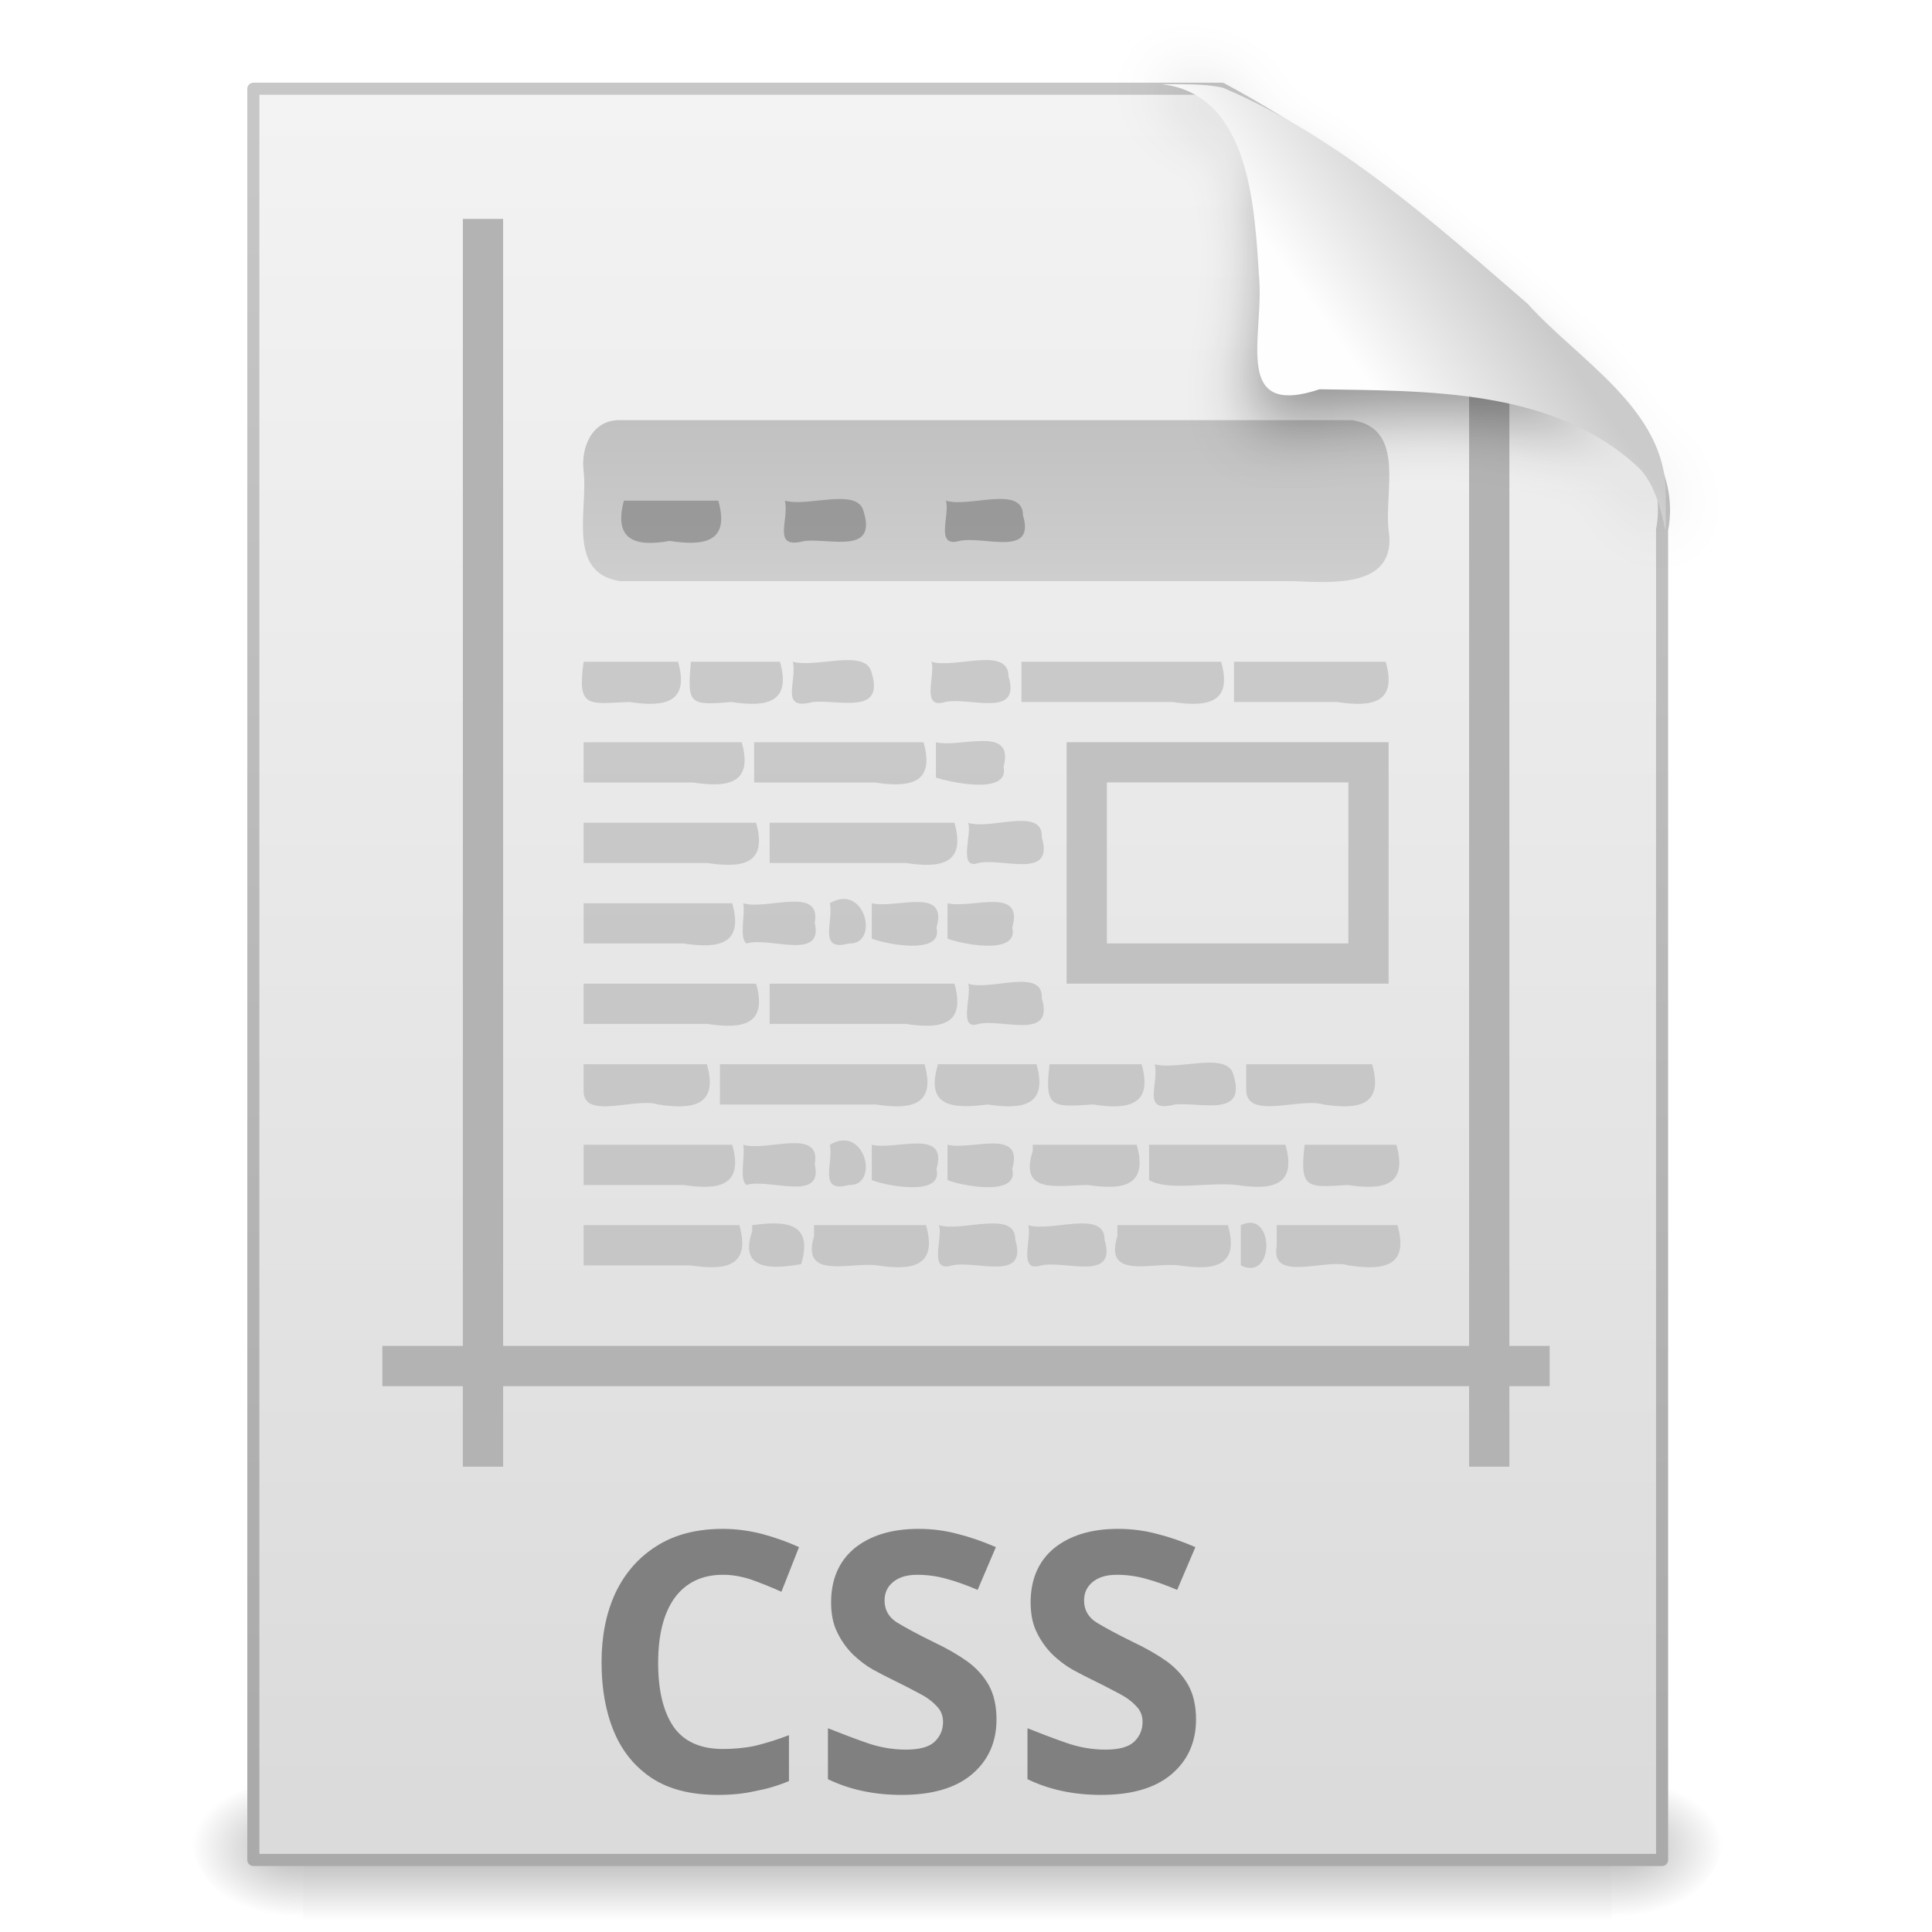
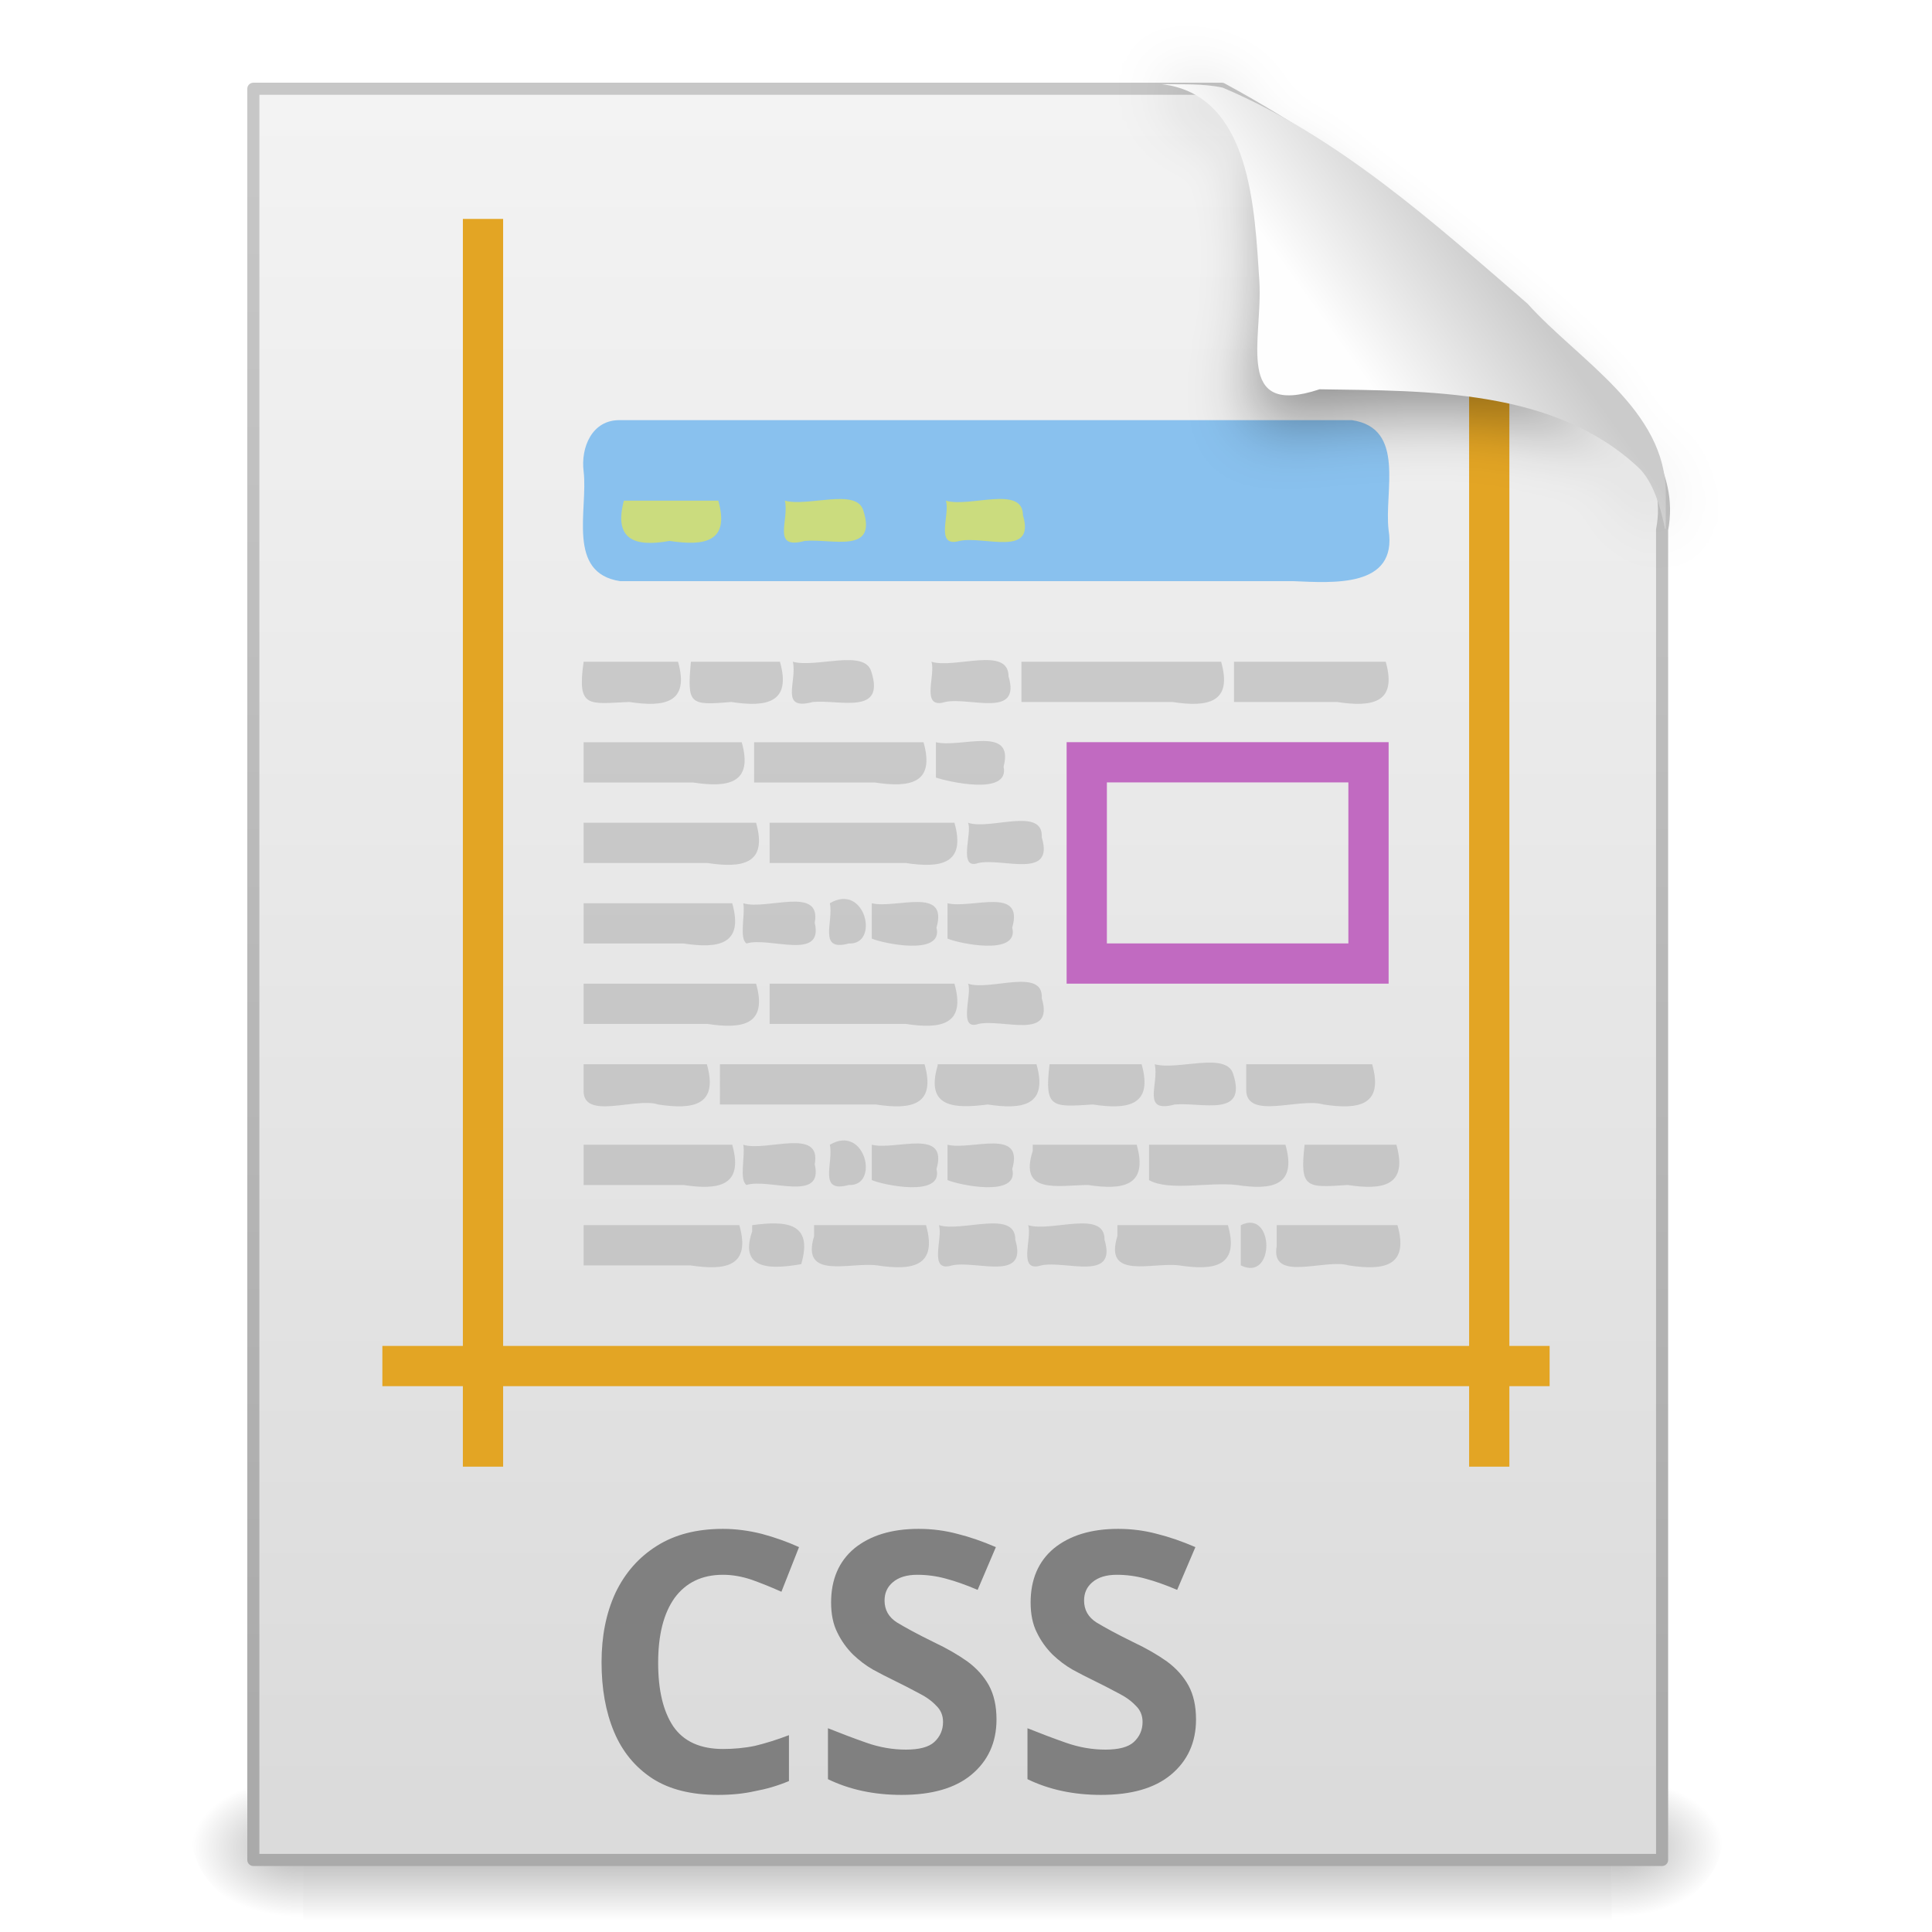
<svg xmlns="http://www.w3.org/2000/svg" xmlns:xlink="http://www.w3.org/1999/xlink" height="64" version="1.1" viewBox="0 0 48 48" width="64">
  <defs>
-     <linearGradient gradientTransform="matrix(.067325 0 0 .0147 -.33304 38.479)" gradientUnits="userSpaceOnUse" id="l" x1="302.86" x2="302.86" y1="366.65" y2="609.51">
+     <linearGradient gradientTransform="matrix(.067325 0 0 .0147 -.33304 38.479)" gradientUnits="userSpaceOnUse" id="e" x1="302.86" x2="302.86" y1="366.65" y2="609.51">
      <stop offset="0" stop-opacity="0" />
      <stop offset="0.5" />
      <stop offset="1" stop-opacity="0" />
    </linearGradient>
-     <radialGradient cx="605.71" cy="486.65" gradientTransform="matrix(-.02304 0 0 .0147 21.631 38.479)" gradientUnits="userSpaceOnUse" id="o" r="117.14" xlink:href="#a" />
+     <radialGradient cx="605.71" cy="486.65" gradientTransform="matrix(-.02304 0 0 .0147 21.631 38.479)" gradientUnits="userSpaceOnUse" id="b" r="117.14" xlink:href="#a" />
    <linearGradient id="a">
      <stop offset="0" />
      <stop offset="1" stop-opacity="0" />
    </linearGradient>
-     <radialGradient cx="605.71" cy="486.65" gradientTransform="matrix(.02304 0 0 .0147 26.369 38.479)" gradientUnits="userSpaceOnUse" id="n" r="117.14" xlink:href="#a" />
-     <linearGradient gradientTransform="matrix(.8075 0 0 .89483 59.204 -1.2726)" gradientUnits="userSpaceOnUse" id="k" x1="-51.786" x2="-51.786" y1="50.786" y2="2.906">
+     <radialGradient cx="605.71" cy="486.65" gradientTransform="matrix(.02304 0 0 .0147 26.369 38.479)" gradientUnits="userSpaceOnUse" id="c" r="117.14" xlink:href="#a" />
+     <linearGradient gradientTransform="matrix(.8075 0 0 .89483 59.204 -1.2726)" gradientUnits="userSpaceOnUse" id="f" x1="-51.786" x2="-51.786" y1="50.786" y2="2.906">
      <stop offset="0" stop-color="#aaa" />
      <stop offset="1" stop-color="#c8c8c8" />
    </linearGradient>
-     <linearGradient gradientTransform="matrix(1 0 0 .95617 -.20617 -.2069)" gradientUnits="userSpaceOnUse" id="j" x1="25.132" x2="25.132" y1="0.985" y2="47.013">
+     <linearGradient gradientTransform="matrix(1 0 0 .95617 -.20617 -.2069)" gradientUnits="userSpaceOnUse" id="g" x1="25.132" x2="25.132" y1="0.985" y2="47.013">
      <stop offset="0" stop-color="#f4f4f4" />
      <stop offset="1" stop-color="#dbdbdb" />
    </linearGradient>
-     <filter color-interpolation-filters="sRGB" height="1.329" id="d" width="1.297" x="-0.148" y="-0.164">
+     <filter color-interpolation-filters="sRGB" height="1.329" id="i" width="1.297" x="-0.148" y="-0.164">
      <feGaussianBlur stdDeviation="0.774" />
    </filter>
-     <linearGradient gradientTransform="matrix(.9977 0 0 1.0407 .1638 -1.1058)" gradientUnits="userSpaceOnUse" id="i" x1="32.892" x2="36.358" y1="8.059" y2="5.457">
+     <linearGradient gradientTransform="matrix(.9977 0 0 1.0407 .1638 -1.1058)" gradientUnits="userSpaceOnUse" id="h" x1="32.892" x2="36.358" y1="8.059" y2="5.457">
      <stop offset="0" stop-color="#fefefe" />
      <stop offset="1" stop-color="#cbcbcb" />
    </linearGradient>
-     <linearGradient gradientTransform="matrix(1.0526,0,0,1,-1.2632,-4.5)" gradientUnits="userSpaceOnUse" id="m" x1="24.95" x2="24.95" y1="13.5" y2="17.5">
-       <stop offset="0" stop-color="#c1c1c1" />
-       <stop offset="1" stop-color="#cecece" />
-     </linearGradient>
  </defs>
  <g transform="translate(-.21427 .2692)">
-     <path d="m7.746 43.869v3.57c-2.091 0.341-4.252-2.622-1.35-3.354 0.434-0.146 0.892-0.215 1.35-0.215z" fill="url(#o)" opacity="0.3" />
-     <path d="m7.746 43.869h32.508v3.57h-32.508z" fill="url(#l)" opacity="0.3" />
-     <path d="m40.254 43.869v3.57c2.091 0.341 4.252-2.622 1.35-3.354-0.434-0.146-0.892-0.215-1.35-0.215z" fill="url(#n)" opacity="0.3" />
+     <path d="m7.746 43.869v3.57c-2.091 0.341-4.252-2.622-1.35-3.354 0.434-0.146 0.892-0.215 1.35-0.215z" fill="url(#b)" opacity="0.3" />
+     <path d="m7.746 43.869h32.508v3.57h-32.508z" fill="url(#e)" opacity="0.3" />
+     <path d="m40.254 43.869v3.57c2.091 0.341 4.252-2.622 1.35-3.354-0.434-0.146-0.892-0.215-1.35-0.215z" fill="url(#c)" opacity="0.3" />
  </g>
-   <path d="m6.294 2.205h24.061c3.492 1.892 6.603 4.496 9.317 7.388 0.909 1.01 1.901 2.128 1.622 3.57v33.047h-35v-44.005z" fill="url(#j)" stroke="url(#k)" stroke-linejoin="round" stroke-width="0.3" />
+   <path d="m6.294 2.205h24.061c3.492 1.892 6.603 4.496 9.317 7.388 0.909 1.01 1.901 2.128 1.622 3.57v33.047h-35v-44.005z" fill="url(#g)" stroke="url(#f)" stroke-linejoin="round" stroke-width="0.3" />
  <text fill="#808080" font-family="sans-serif" font-size="9px" font-weight="bold" letter-spacing="0px" stroke-width="0.75" style="line-height:1.25" word-spacing="0px" x="14.431" xml:space="preserve" y="44.501">
    <tspan x="14.431" y="44.501">CSS</tspan>
  </text>
  <g transform="translate(.4919)">
-     <path d="m11.508 5.439v31" fill="none" stroke="#b3b3b3" stroke-width="1px" />
-     <path d="m36.508 7.413v29.026" fill="none" stroke="#b3b3b3" stroke-width="1px" />
-     <path d="m9.008 33.939h29" fill="none" stroke="#b3b3b3" stroke-width="1px" />
+     <path d="m11.508 5.439v31" fill="none" stroke="#e3a524" stroke-width="1px" />
+     <path d="m36.508 7.413v29.026" fill="none" stroke="#e3a524" stroke-width="1px" />
+     <path d="m9.008 33.939h29" fill="none" stroke="#e3a524" stroke-width="1px" />
    <g transform="translate(.008099 1.4388)">
-       <path d="m18.621 23h4.592c0.292 1.029-0.341 1.133-1.211 1h-3.381z" fill="#b3b3b3" opacity="0.6" />
-       <path d="m14 15.002h2.346c0.292 1.029-0.341 1.133-1.211 1-1.003 0.039-1.304 0.178-1.135-1z" fill="#b3b3b3" opacity="0.6" />
-       <path d="m16.665 15.002h2.213c0.292 1.029-0.341 1.133-1.211 1-1.045 0.091-1.095 0.054-1.002-1z" fill="#b3b3b3" opacity="0.6" />
-       <path d="m19.198 15.002c0.571 0.159 1.782-0.322 1.948 0.242 0.356 1.093-0.776 0.697-1.453 0.758-0.838 0.225-0.382-0.503-0.495-1z" fill="#b3b3b3" opacity="0.6" />
-       <path d="m22.642 15.002c0.581 0.179 1.915-0.396 1.915 0.363 0.318 1.055-0.969 0.505-1.574 0.637-0.623 0.189-0.233-0.663-0.341-1z" fill="#b3b3b3" opacity="0.6" />
-       <path d="m24.877 15.002h4.962c0.292 1.029-0.341 1.133-1.211 1h-3.751z" fill="#b3b3b3" opacity="0.6" />
-       <path d="m30.158 15.002h3.77c0.292 1.029-0.341 1.133-1.211 1h-2.559z" fill="#b3b3b3" opacity="0.6" />
-       <path d="m14 21.002h3.692c0.292 1.029-0.341 1.133-1.211 1h-2.481z" fill="#b3b3b3" opacity="0.6" />
-       <path d="m17.966 21.002c0.573 0.181 1.95-0.443 1.776 0.484 0.227 0.964-1.135 0.339-1.695 0.516-0.19-0.129-0.026-0.725-0.081-1z" fill="#b3b3b3" opacity="0.6" />
-       <path d="m20.117 21.002c0.881-0.522 1.245 1.039 0.472 1-0.777 0.211-0.374-0.538-0.472-1z" fill="#b3b3b3" opacity="0.6" />
-       <path d="m21.159 21.002c0.592 0.146 1.907-0.431 1.608 0.605 0.181 0.725-1.368 0.384-1.608 0.273z" fill="#b3b3b3" opacity="0.6" />
-       <path d="m23.041 21.002c0.592 0.146 1.907-0.431 1.608 0.605 0.181 0.725-1.368 0.384-1.608 0.273z" fill="#b3b3b3" opacity="0.6" />
-       <path d="m14 17.002h3.928c0.292 1.029-0.341 1.133-1.211 1h-2.717z" fill="#b3b3b3" opacity="0.6" />
-       <path d="m18.236 17.002h4.209c0.292 1.029-0.341 1.133-1.211 1h-2.998z" fill="#b3b3b3" opacity="0.6" />
-       <path d="m22.753 17.002c0.613 0.149 1.958-0.434 1.681 0.605 0.16 0.742-1.415 0.365-1.681 0.273z" fill="#b3b3b3" opacity="0.6" />
-       <path d="m14 19.002h4.285c0.292 1.029-0.341 1.133-1.211 1h-3.074z" fill="#b3b3b3" opacity="0.6" />
-       <path d="m18.621 19.002h4.592c0.292 1.029-0.341 1.133-1.211 1h-3.381z" fill="#b3b3b3" opacity="0.6" />
-       <path d="m23.549 19.002c0.543 0.19 1.878-0.413 1.834 0.363 0.318 1.055-0.969 0.505-1.574 0.637-0.522 0.184-0.145-0.753-0.259-1z" fill="#b3b3b3" opacity="0.6" />
-       <path d="m14 27.002h3.692c0.292 1.029-0.341 1.133-1.211 1h-2.481z" fill="#b3b3b3" opacity="0.6" />
-       <path d="m17.966 27.002c0.573 0.181 1.95-0.443 1.776 0.484 0.227 0.964-1.135 0.339-1.695 0.516-0.19-0.129-0.026-0.725-0.081-1z" fill="#b3b3b3" opacity="0.6" />
-       <path d="m20.117 27.002c0.881-0.522 1.245 1.039 0.472 1-0.777 0.211-0.374-0.538-0.472-1z" fill="#b3b3b3" opacity="0.6" />
-       <path d="m21.159 27.002c0.592 0.146 1.907-0.431 1.608 0.605 0.181 0.725-1.368 0.384-1.608 0.273z" fill="#b3b3b3" opacity="0.6" />
-       <path d="m23.041 27.002c0.592 0.146 1.907-0.431 1.608 0.605 0.181 0.725-1.368 0.384-1.608 0.273z" fill="#b3b3b3" opacity="0.6" />
-       <path d="m25.158 27.002h2.583c0.292 1.029-0.341 1.133-1.211 1-0.746 6e-3 -1.723 0.243-1.372-0.848v-0.121z" fill="#b3b3b3" opacity="0.6" />
-       <path d="m28.048 27.002h3.389c0.292 1.029-0.341 1.133-1.211 1-0.687-0.079-1.692 0.159-2.178-0.121z" fill="#b3b3b3" opacity="0.6" />
-       <path d="m31.913 27.002h2.28c0.292 1.029-0.341 1.133-1.211 1-1.016 0.068-1.198 0.097-1.069-1z" fill="#b3b3b3" opacity="0.6" />
-       <path d="m14 25.002h3.062c0.292 1.029-0.341 1.133-1.211 1-0.551-0.187-1.885 0.409-1.851-0.363z" fill="#b3b3b3" opacity="0.6" />
-       <path d="m17.387 25.002h5.083c0.292 1.029-0.341 1.133-1.211 1h-3.873z" fill="#b3b3b3" opacity="0.6" />
-       <path d="m22.796 25.002h2.455c0.292 1.029-0.341 1.133-1.211 1-0.845 0.108-1.552 0.077-1.244-0.969z" fill="#b3b3b3" opacity="0.6" />
-       <path d="m28.188 25.002c0.571 0.159 1.782-0.321 1.95 0.242 0.356 1.093-0.776 0.697-1.453 0.758-0.839 0.224-0.383-0.502-0.496-1z" fill="#b3b3b3" opacity="0.6" />
-       <path d="m30.462 25.002h3.129c0.292 1.029-0.341 1.133-1.211 1-0.582-0.179-1.917 0.396-1.918-0.363z" fill="#b3b3b3" opacity="0.6" />
-       <path d="m25.576 25.002h2.287c0.292 1.029-0.341 1.133-1.211 1-1.013 0.065-1.208 0.101-1.076-1z" fill="#b3b3b3" opacity="0.6" />
-       <path d="m14 29h3.869c0.292 1.029-0.341 1.133-1.211 1h-2.658c2.1e-4 -0.333-4.1e-4 -0.667 3e-4 -1z" fill="#b3b3b3" opacity="0.6" />
-       <path d="m18.188 29c0.845-0.116 1.523-0.065 1.218 0.969-0.667 0.114-1.569 0.191-1.218-0.816v-0.121z" fill="#b3b3b3" opacity="0.6" />
-       <path d="m19.726 29h2.781c0.292 1.029-0.341 1.133-1.211 1-0.674-0.092-1.906 0.375-1.57-0.727z" fill="#b3b3b3" opacity="0.6" />
-       <path d="m22.827 29c0.573 0.181 1.907-0.4 1.898 0.363 0.318 1.055-0.969 0.505-1.574 0.637-0.6 0.188-0.215-0.683-0.324-1z" fill="#b3b3b3" opacity="0.6" />
-       <path d="m25.044 29c0.573 0.181 1.907-0.4 1.898 0.363 0.318 1.055-0.969 0.505-1.574 0.637-0.6 0.188-0.215-0.683-0.324-1z" fill="#b3b3b3" opacity="0.6" />
-       <path d="m27.261 29h2.747c0.292 1.029-0.341 1.133-1.211 1-0.667-0.087-1.878 0.369-1.536-0.727z" fill="#b3b3b3" opacity="0.6" />
-       <path d="m30.328 29c0.835-0.413 0.856 1.42 0 1z" fill="#b3b3b3" opacity="0.6" />
-       <path d="m31.22 29h3c0.292 1.029-0.341 1.133-1.211 1-0.578-0.18-1.958 0.442-1.789-0.484z" fill="#b3b3b3" opacity="0.6" />
-       <path d="m26.5 17.5h7v5h-7z" fill="none" stroke="#c1c1c1" />
-       <path d="m14 23h4.285c0.292 1.029-0.341 1.133-1.211 1h-3.074c-7e-5 -0.333 1.4e-4 -0.667-1e-4 -1z" fill="#b3b3b3" opacity="0.6" />
-       <path d="m23.549 23c0.543 0.19 1.878-0.413 1.834 0.363 0.318 1.055-0.969 0.505-1.574 0.637-0.522 0.184-0.145-0.753-0.259-1z" fill="#b3b3b3" opacity="0.6" />
+       <g fill="#b3b3b3">
+         <path d="m14 29h3.869c0.292 1.029-0.341 1.133-1.211 1h-2.658c2.1e-4 -0.333-4.1e-4 -0.667 3e-4 -1z" opacity="0.6" />
+         <path d="m18.188 29c0.845-0.116 1.523-0.065 1.218 0.969-0.667 0.114-1.569 0.191-1.218-0.816v-0.121z" opacity="0.6" />
+         <path d="m19.726 29h2.781c0.292 1.029-0.341 1.133-1.211 1-0.674-0.092-1.906 0.375-1.57-0.727z" opacity="0.6" />
+         <path d="m22.827 29c0.573 0.181 1.907-0.4 1.898 0.363 0.318 1.055-0.969 0.505-1.574 0.637-0.6 0.188-0.215-0.683-0.324-1z" opacity="0.6" />
+         <path d="m25.044 29c0.573 0.181 1.907-0.4 1.898 0.363 0.318 1.055-0.969 0.505-1.574 0.637-0.6 0.188-0.215-0.683-0.324-1z" opacity="0.6" />
+         <path d="m27.261 29h2.747c0.292 1.029-0.341 1.133-1.211 1-0.667-0.087-1.878 0.369-1.536-0.727z" opacity="0.6" />
+         <path d="m30.328 29c0.835-0.413 0.856 1.42 0 1z" opacity="0.6" />
+         <path d="m31.22 29h3c0.292 1.029-0.341 1.133-1.211 1-0.578-0.18-1.958 0.442-1.789-0.484z" opacity="0.6" />
+       </g>
+       <g fill="#b3b3b3">
+         <path d="m14 27.002h3.692c0.292 1.029-0.341 1.133-1.211 1h-2.481z" opacity="0.6" />
+         <path d="m17.966 27.002c0.573 0.181 1.95-0.443 1.776 0.484 0.227 0.964-1.135 0.339-1.695 0.516-0.19-0.129-0.026-0.725-0.081-1z" opacity="0.6" />
+         <path d="m20.117 27.002c0.881-0.522 1.245 1.039 0.472 1-0.777 0.211-0.374-0.538-0.472-1z" opacity="0.6" />
+         <path d="m21.159 27.002c0.592 0.146 1.907-0.431 1.608 0.605 0.181 0.725-1.368 0.384-1.608 0.273z" opacity="0.6" />
+         <path d="m23.041 27.002c0.592 0.146 1.907-0.431 1.608 0.605 0.181 0.725-1.368 0.384-1.608 0.273z" opacity="0.6" />
+         <path d="m25.158 27.002h2.583c0.292 1.029-0.341 1.133-1.211 1-0.746 6e-3 -1.723 0.243-1.372-0.848v-0.121z" opacity="0.6" />
+         <path d="m28.048 27.002h3.389c0.292 1.029-0.341 1.133-1.211 1-0.687-0.079-1.692 0.159-2.178-0.121z" opacity="0.6" />
+         <path d="m31.913 27.002h2.28c0.292 1.029-0.341 1.133-1.211 1-1.016 0.068-1.198 0.097-1.069-1z" opacity="0.6" />
+       </g>
+       <g fill="#b3b3b3">
+         <path d="m14 25.002h3.062c0.292 1.029-0.341 1.133-1.211 1-0.551-0.187-1.885 0.409-1.851-0.363z" opacity="0.6" />
+         <path d="m17.387 25.002h5.083c0.292 1.029-0.341 1.133-1.211 1h-3.873z" opacity="0.6" />
+         <path d="m22.796 25.002h2.455c0.292 1.029-0.341 1.133-1.211 1-0.845 0.108-1.552 0.077-1.244-0.969z" opacity="0.6" />
+         <path d="m25.576 25.002h2.287c0.292 1.029-0.341 1.133-1.211 1-1.013 0.065-1.208 0.101-1.076-1z" opacity="0.6" />
+         <path d="m28.188 25.002c0.571 0.159 1.782-0.321 1.95 0.242 0.356 1.093-0.776 0.697-1.453 0.758-0.839 0.224-0.383-0.502-0.496-1z" opacity="0.6" />
+         <path d="m30.462 25.002h3.129c0.292 1.029-0.341 1.133-1.211 1-0.582-0.179-1.917 0.396-1.918-0.363z" opacity="0.6" />
+       </g>
+       <g fill="#b3b3b3">
+         <path d="m14 23h4.285c0.292 1.029-0.341 1.133-1.211 1h-3.074c-7e-5 -0.333 1.4e-4 -0.667-1e-4 -1z" opacity="0.6" />
+         <path d="m18.621 23h4.592c0.292 1.029-0.341 1.133-1.211 1h-3.381z" opacity="0.6" />
+         <path d="m23.549 23c0.543 0.19 1.878-0.413 1.834 0.363 0.318 1.055-0.969 0.505-1.574 0.637-0.522 0.184-0.145-0.753-0.259-1z" opacity="0.6" />
+       </g>
+       <g fill="#b3b3b3">
+         <path d="m14 21.002h3.692c0.292 1.029-0.341 1.133-1.211 1h-2.481z" opacity="0.6" />
+         <path d="m17.966 21.002c0.573 0.181 1.95-0.443 1.776 0.484 0.227 0.964-1.135 0.339-1.695 0.516-0.19-0.129-0.026-0.725-0.081-1z" opacity="0.6" />
+         <path d="m20.117 21.002c0.881-0.522 1.245 1.039 0.472 1-0.777 0.211-0.374-0.538-0.472-1z" opacity="0.6" />
+         <path d="m21.159 21.002c0.592 0.146 1.907-0.431 1.608 0.605 0.181 0.725-1.368 0.384-1.608 0.273z" opacity="0.6" />
+         <path d="m23.041 21.002c0.592 0.146 1.907-0.431 1.608 0.605 0.181 0.725-1.368 0.384-1.608 0.273z" opacity="0.6" />
+       </g>
+       <g fill="#b3b3b3">
+         <path d="m14 19.002h4.285c0.292 1.029-0.341 1.133-1.211 1h-3.074z" opacity="0.6" />
+         <path d="m18.621 19.002h4.592c0.292 1.029-0.341 1.133-1.211 1h-3.381z" opacity="0.6" />
+         <path d="m23.549 19.002c0.543 0.19 1.878-0.413 1.834 0.363 0.318 1.055-0.969 0.505-1.574 0.637-0.522 0.184-0.145-0.753-0.259-1z" opacity="0.6" />
+       </g>
+       <g fill="#b3b3b3">
+         <path d="m14 17.002h3.928c0.292 1.029-0.341 1.133-1.211 1h-2.717z" opacity="0.6" />
+         <path d="m18.236 17.002h4.209c0.292 1.029-0.341 1.133-1.211 1h-2.998z" opacity="0.6" />
+         <path d="m22.753 17.002c0.613 0.149 1.958-0.434 1.681 0.605 0.16 0.742-1.415 0.365-1.681 0.273z" opacity="0.6" />
+       </g>
+       <g fill="#b3b3b3">
+         <path d="m14 15.002h2.346c0.292 1.029-0.341 1.133-1.211 1-1.003 0.039-1.304 0.178-1.135-1z" opacity="0.6" />
+         <path d="m16.665 15.002h2.213c0.292 1.029-0.341 1.133-1.211 1-1.045 0.091-1.095 0.054-1.002-1z" opacity="0.6" />
+         <path d="m19.198 15.002c0.571 0.159 1.782-0.322 1.948 0.242 0.356 1.093-0.776 0.697-1.453 0.758-0.838 0.225-0.382-0.503-0.495-1z" opacity="0.6" />
+         <path d="m22.642 15.002c0.581 0.179 1.915-0.396 1.915 0.363 0.318 1.055-0.969 0.505-1.574 0.637-0.623 0.189-0.233-0.663-0.341-1z" opacity="0.6" />
+         <path d="m24.877 15.002h4.962c0.292 1.029-0.341 1.133-1.211 1h-3.751z" opacity="0.6" />
+         <path d="m30.158 15.002h3.77c0.292 1.029-0.341 1.133-1.211 1h-2.559z" opacity="0.6" />
+       </g>
+       <path d="m26.5 17.5h7v5h-7z" fill="none" stroke="#c16ac1" />
    </g>
    <g transform="translate(.008099 1.4388)">
-       <path d="m14.91 9h18.179c1.344 0.199 0.796 1.78 0.91 2.727 0.228 1.45-1.401 1.311-2.363 1.273h-16.726c-1.344-0.199-0.796-1.78-0.91-2.727-0.075-0.592 0.207-1.29 0.91-1.273z" fill="url(#m)" />
-       <path d="m15 11h2.346c0.292 1.029-0.341 1.133-1.211 1-0.87 0.158-1.392-0.032-1.135-1z" fill="#797979" opacity="0.6" />
-       <path d="m19 11c0.571 0.159 1.782-0.322 1.948 0.242 0.356 1.093-0.776 0.697-1.453 0.758-0.838 0.225-0.38-0.505-0.495-1z" fill="#797979" opacity="0.6" />
-       <path d="m23 11c0.581 0.179 1.915-0.396 1.915 0.363 0.318 1.055-0.969 0.505-1.574 0.637-0.627 0.18-0.23-0.661-0.341-1z" fill="#797979" opacity="0.6" />
+       <path d="m14.91 9h18.179c1.344 0.199 0.796 1.78 0.91 2.727 0.228 1.45-1.401 1.311-2.363 1.273h-16.726c-1.344-0.199-0.796-1.78-0.91-2.727-0.075-0.592 0.207-1.29 0.91-1.273z" fill="#89c1ee" />
+       <path d="m15 11h2.346c0.292 1.029-0.341 1.133-1.211 1-0.87 0.158-1.392-0.032-1.135-1z" fill="#f6ee34" opacity="0.6" />
+       <path d="m19 11c0.571 0.159 1.782-0.322 1.948 0.242 0.356 1.093-0.776 0.697-1.453 0.758-0.838 0.225-0.38-0.505-0.495-1z" fill="#f6ee34" opacity="0.6" />
+       <path d="m23 11c0.581 0.179 1.915-0.396 1.915 0.363 0.318 1.055-0.969 0.505-1.574 0.637-0.627 0.18-0.23-0.661-0.341-1z" fill="#f6ee34" opacity="0.6" />
    </g>
  </g>
  <g fill-rule="evenodd" transform="translate(.24242 1.1697)">
-     <path d="m28.617 0.921c2.684 0.056 2.837 3.424 2.635 5.421 0.171 1.221-1.349 3.716 0.788 2.89 2.788-0.182 6.077-0.619 8.408 1.264 0.653 0.493 0.926 2.6 0.399 0.859-2.206-3.227-5.507-5.498-8.536-7.893-1.207-0.879-2.4-1.791-3.695-2.54z" filter="url(#d)" opacity="0.4" />
-     <path d="m28.617 0.921c2.24 0.26 2.311 3.151 2.429 4.896 0.088 1.443-0.643 3.396 1.496 2.685 2.691 0.043 5.823-0.015 7.918 1.94 0.767 0.721 0.675 2.667 0.683 0.656 6e-3 -2.095-2.159-3.305-3.435-4.723-2.334-2.019-4.702-4.15-7.571-5.367-0.497-0.108-1.014-0.076-1.52-0.087z" fill="url(#i)" />
+     <path d="m28.617 0.921c2.684 0.056 2.837 3.424 2.635 5.421 0.171 1.221-1.349 3.716 0.788 2.89 2.788-0.182 6.077-0.619 8.408 1.264 0.653 0.493 0.926 2.6 0.399 0.859-2.206-3.227-5.507-5.498-8.536-7.893-1.207-0.879-2.4-1.791-3.695-2.54z" filter="url(#i)" opacity="0.4" />
+     <path d="m28.617 0.921c2.24 0.26 2.311 3.151 2.429 4.896 0.088 1.443-0.643 3.396 1.496 2.685 2.691 0.043 5.823-0.015 7.918 1.94 0.767 0.721 0.675 2.667 0.683 0.656 6e-3 -2.095-2.159-3.305-3.435-4.723-2.334-2.019-4.702-4.15-7.571-5.367-0.497-0.108-1.014-0.076-1.52-0.087z" fill="url(#h)" />
  </g>
</svg>
